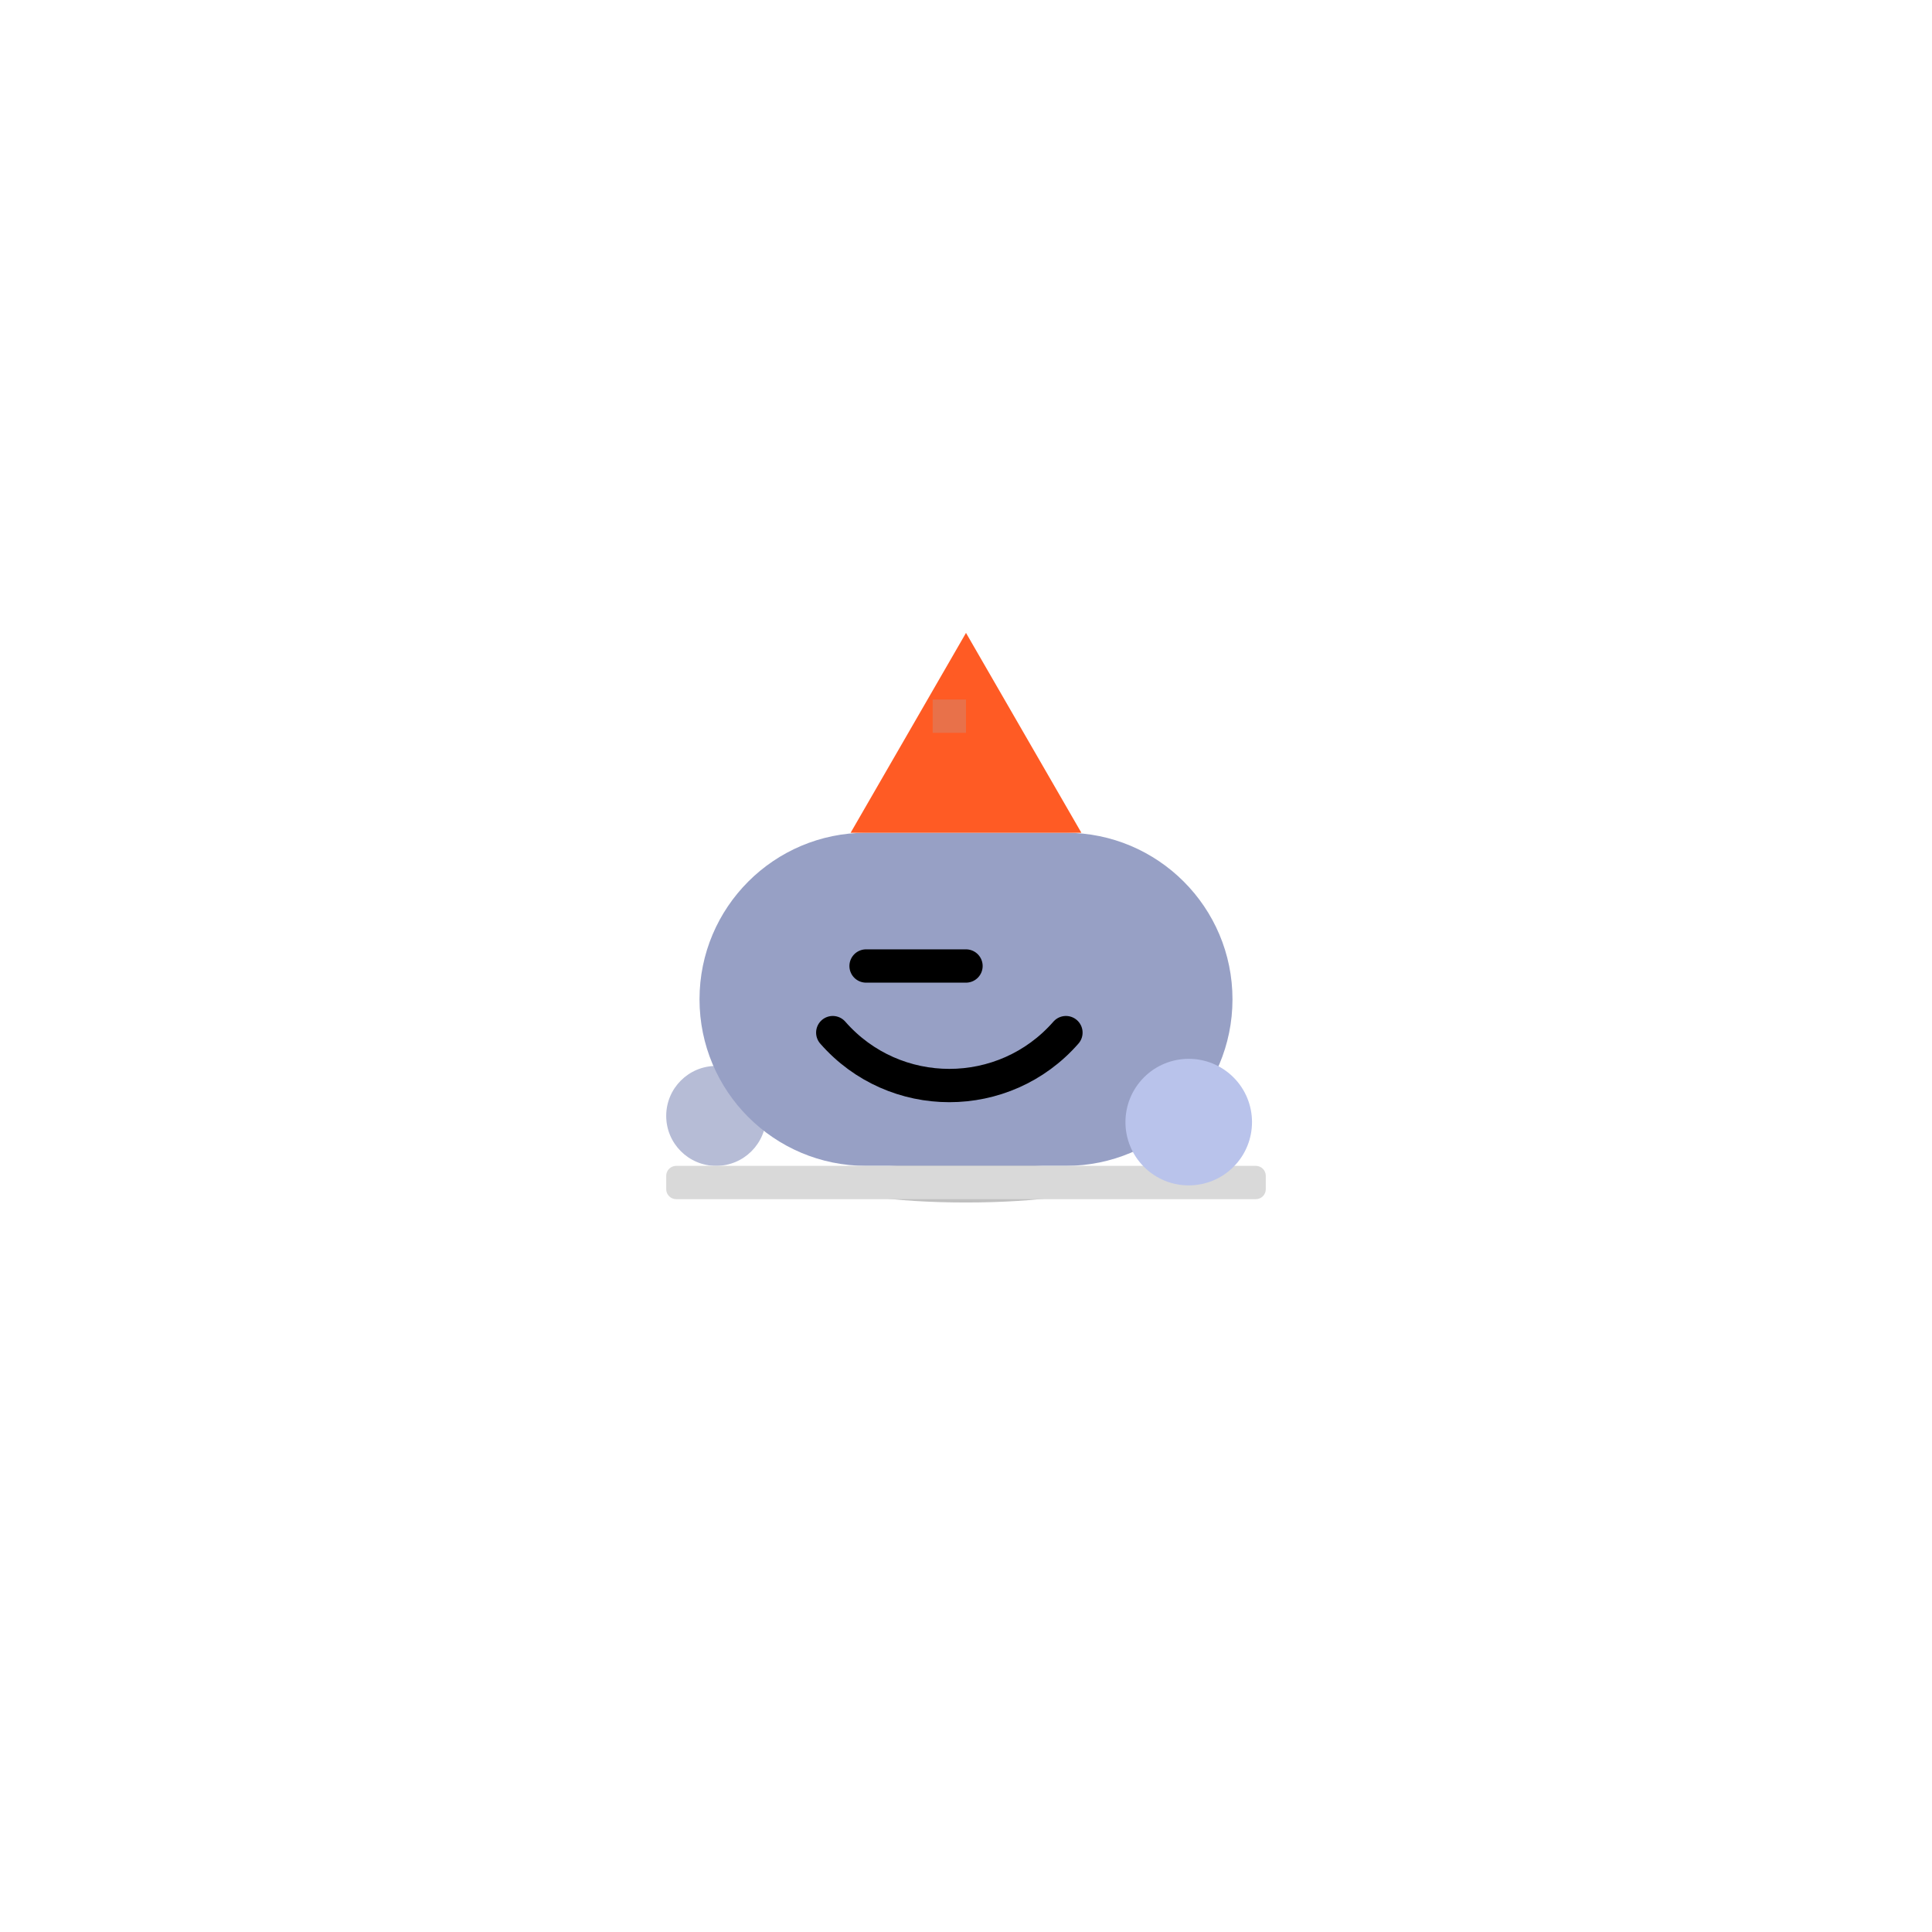
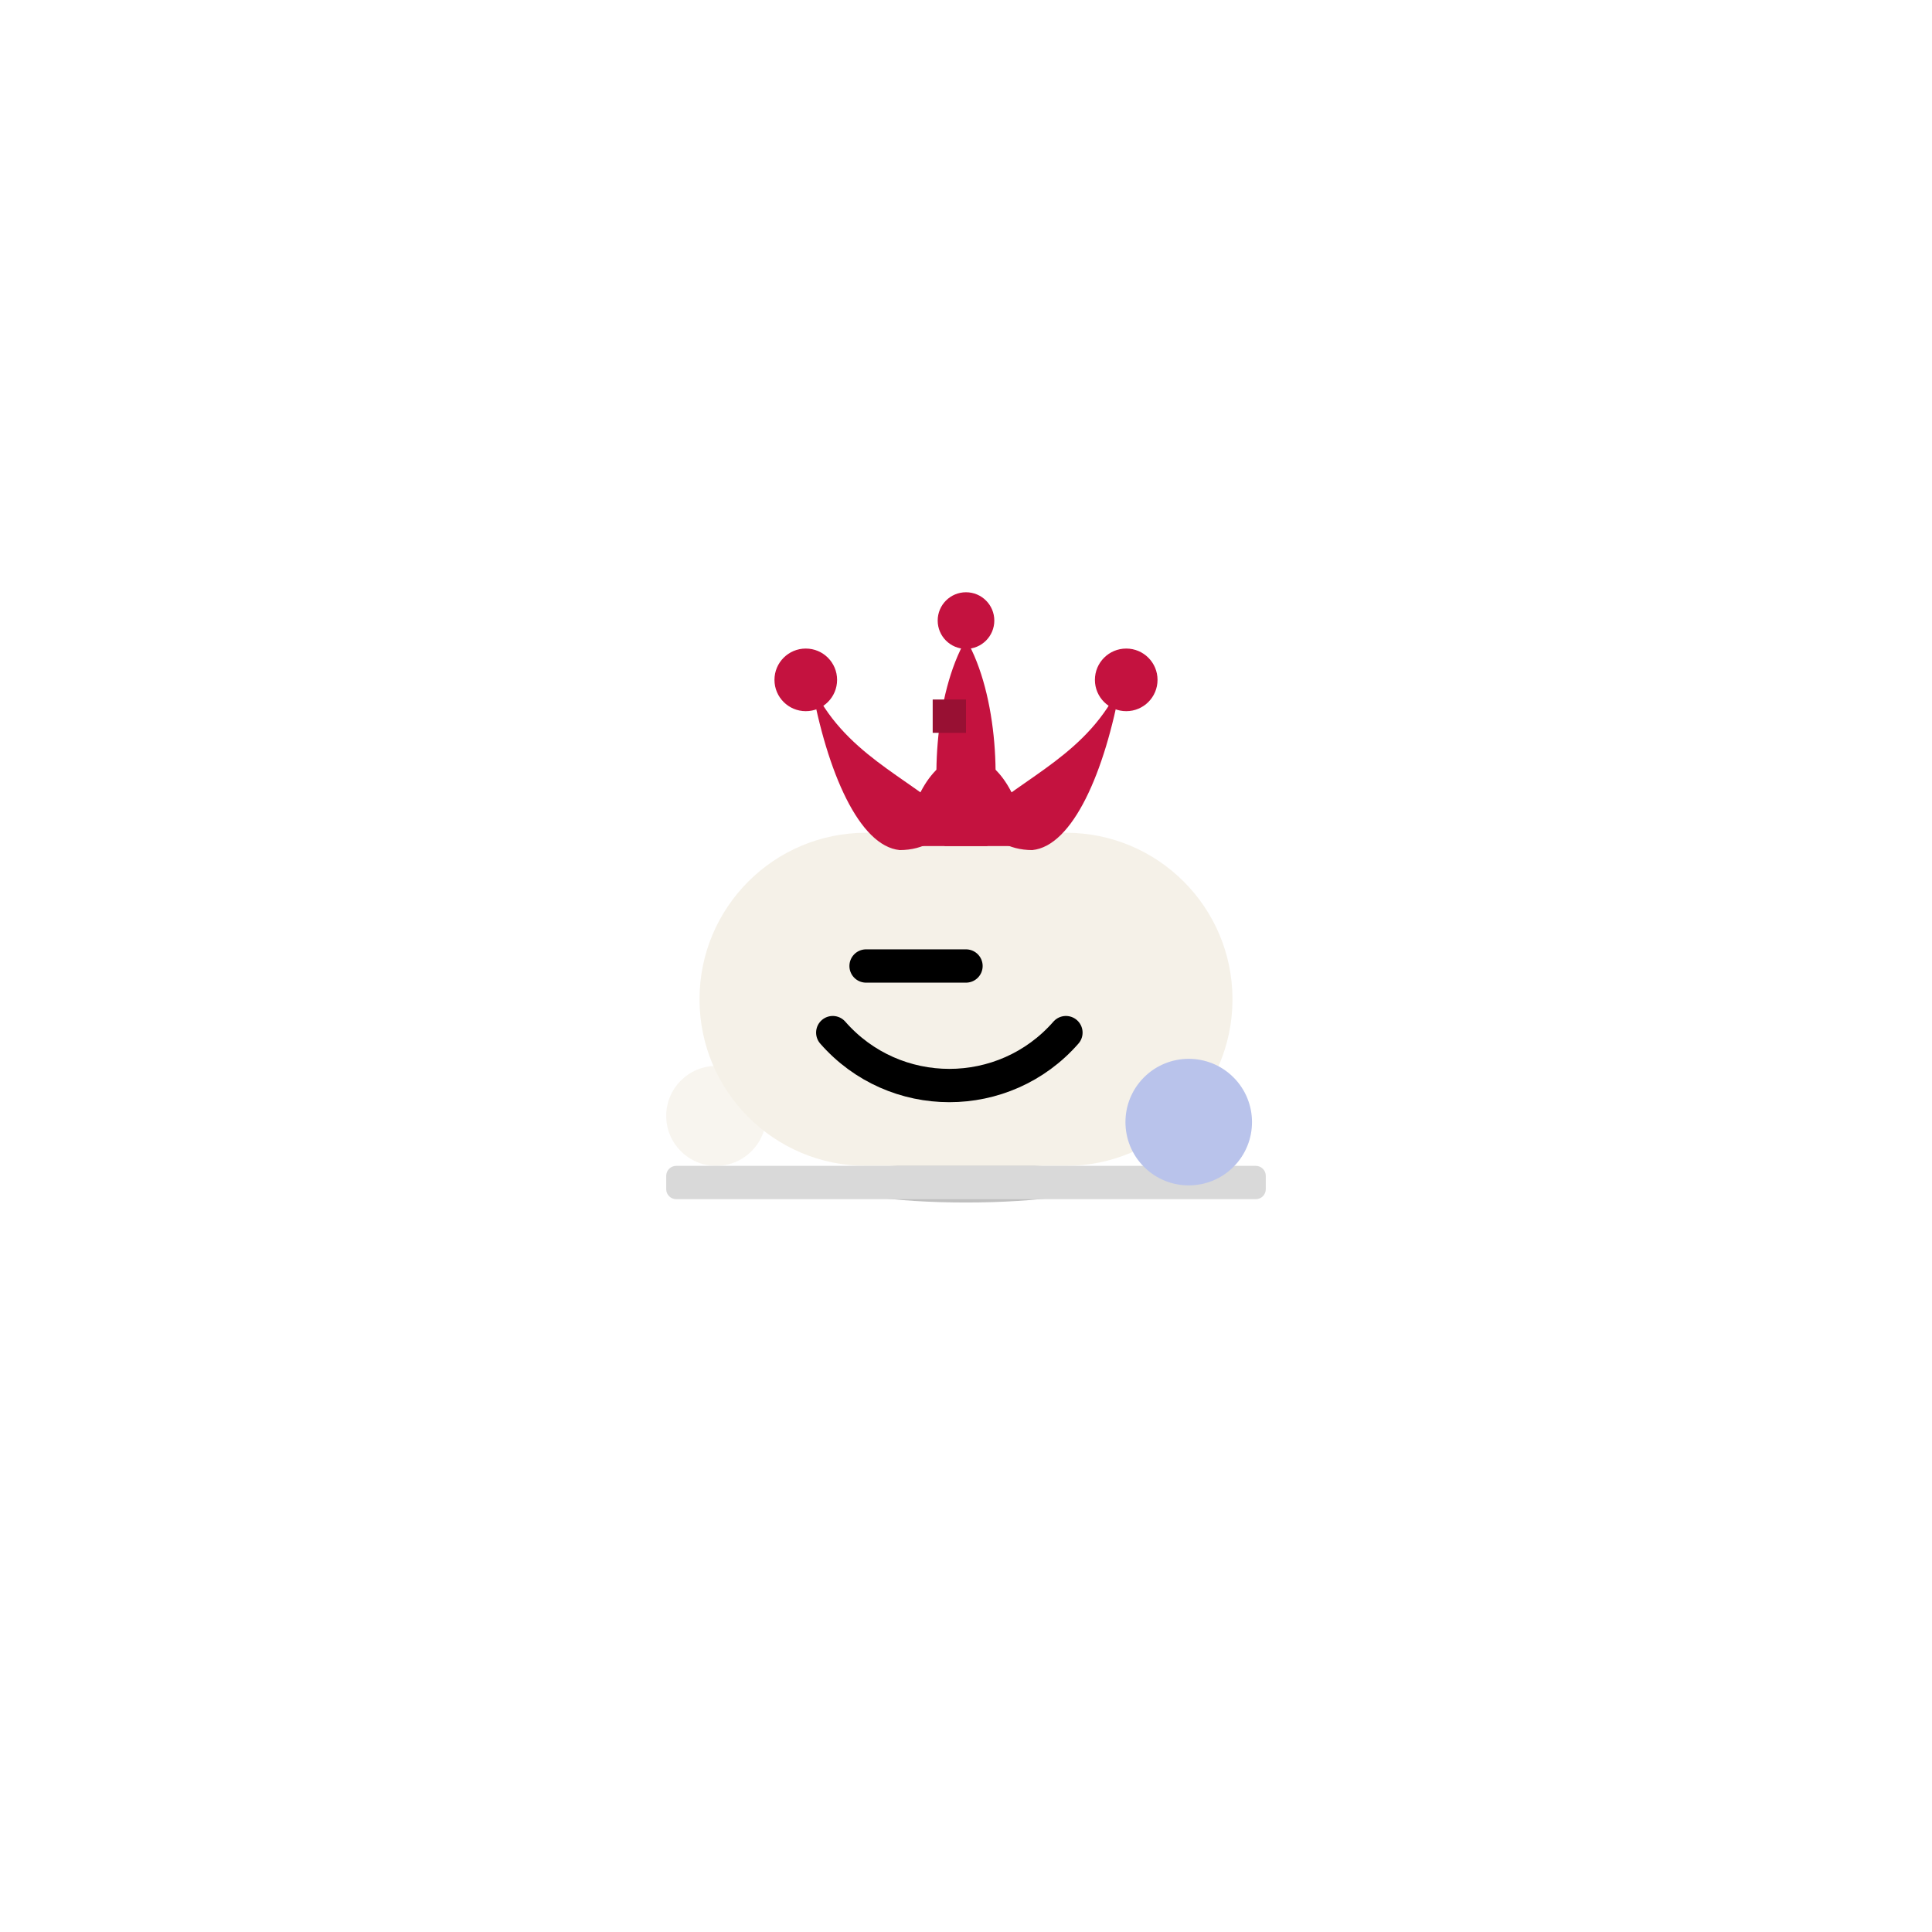
<svg xmlns="http://www.w3.org/2000/svg" viewBox="-18 -18 58 58" width="500" height="500" fill="none">
  <defs>
    <style>
      .sleep-body {
        transform-origin: 11px 15px;
        animation: sleep-breathe 4s ease-in-out infinite;
      }
      .sleeping-shadow {
        transform-origin: 11px 17.5px;
        animation: sleeping-shadow-pulse 4s ease-in-out infinite;
      }
      .sleep-z1 { animation: sleep-zzz1 5s ease-in-out infinite; animation-delay: 0s; opacity: 0; }
      .sleep-z2 { animation: sleep-zzz2 5s ease-in-out infinite; animation-delay: 1.6s; opacity: 0; }
      .sleep-z3 { animation: sleep-zzz3 5s ease-in-out infinite; animation-delay: 3.2s; opacity: 0; }
      @keyframes sleep-breathe {
        0%,100% { transform: scaleY(1) scaleX(1); }
        40%,60% { transform: scaleY(1.14) scaleX(0.94); }
      }
      @keyframes sleeping-shadow-pulse {
        0%,100% { transform: scaleX(1); opacity: 0.35; }
        40%,60% { transform: scaleX(1.08); opacity: 0.28; }
      }
      @keyframes sleep-zzz1 {
        0%   { opacity:0; transform: translate(14px,4px) scale(0.5); }
        15%  { opacity:0.9; }
        80%  { opacity:0.5; }
        100% { opacity:0; transform: translate(18px,-4px) scale(0.9); }
      }
      @keyframes sleep-zzz2 {
        0%   { opacity:0; transform: translate(16px,2px) scale(0.4); }
        15%  { opacity:0.85; }
        80%  { opacity:0.45; }
        100% { opacity:0; transform: translate(21px,-6px) scale(0.8); }
      }
      @keyframes sleep-zzz3 {
        0%   { opacity:0; transform: translate(12px,6px) scale(0.35); }
        15%  { opacity:0.8; }
        80%  { opacity:0.4; }
        100% { opacity:0; transform: translate(16px,-2px) scale(0.7); }
      }
    </style>
    <g id="sleep-pz">
      <rect x="0" y="0" width="3" height="0.7" />
      <rect x="1.6" y="0.7" width="0.8" height="0.8" />
      <rect x="0.7" y="1.5" width="0.8" height="0.8" />
      <rect x="0" y="2.3" width="3" height="0.7" />
    </g>
  </defs>
-   <use href="#sleep-pz" class="sleep-z1" fill="#8891b8" />
+   <use href="#sleep-pz" class="sleep-z1" fill="#c4123f" />
  <use href="#sleep-pz" class="sleep-z2" fill="#a0a8c8" />
  <use href="#sleep-pz" class="sleep-z3" fill="#c0c8e0" />
  <ellipse class="sleeping-shadow" cx="11" cy="17.5" rx="4" ry="0.6" fill="#c0c0c0" />
  <g class="sleep-body">
-     <rect x="2" y="14" width="3" height="3" rx="1.5" fill="#97A0C5" fill-opacity="0.7" />
-     <rect x="3" y="7" width="16" height="10" rx="5" fill="#97A0C5" />
-     <path d="M14.204 6.85L7.796 6.85L11 1.3L14.204 6.85Z" fill="#FF5B24" stroke="#FF5B24" stroke-width="0.3" />
-     <rect x="10" y="3" width="1" height="1" fill="#e8714a" />
+     <rect x="2" y="14" width="3" height="3" rx="1.5" fill="#f5f1e8" fill-opacity="0.7" />
+     <rect x="3" y="7" width="16" height="10" rx="5" fill="#f5f1e8" />
+     <g class="pet-hat" transform="translate(11.00 6.85) rotate(0.0)">
+       <path d="M-0.38 -0.28 C-1.76 -1.55 -3.68 -2.22 -4.65 -4.33 C-4.17 -1.66 -3.20 0.55 -1.99 0.67 C-1.28 0.67 -0.70 0.33 -0.38 -0.28 Z" fill="#c4123f" />
+       <path d="M0.38 -0.28 C1.76 -1.55 3.68 -2.22 4.65 -4.33 C4.17 -1.66 3.20 0.55 1.99 0.67 C1.28 0.67 0.70 0.33 0.38 -0.28 Z" fill="#c4123f" />
+       <path d="M-1.86 0.55 C-1.28 -3.05 1.28 -3.05 1.86 0.55 Z" fill="#c4123f" />
+       <path d="M0 -5.66 C-0.96 -4.00 -1.09 -1.11 -0.64 0.55 L0.64 0.55 C1.09 -1.11 0.96 -4.00 0 -5.66 Z" fill="#c4123f" />
+       <circle cx="-4.81" cy="-4.44" r="0.94" fill="#c4123f" />
+       <circle cx="4.81" cy="-4.44" r="0.94" fill="#c4123f" />
+       <circle cx="0" cy="-6.22" r="0.85" fill="#c4123f" />
+     </g>
+     <rect x="10" y="3" width="1" height="1" fill="#981033" />
    <rect x="2" y="17" width="18" height="1" rx="0.3" fill="#D9D9D9" />
    <path d="M16.34 14.346C17.08 13.603 18.283 13.6 19.027 14.34C19.77 15.08 19.773 16.283 19.033 17.027C18.293 17.77 17.09 17.773 16.346 17.033C15.603 16.293 15.6 15.09 16.34 14.346Z" fill="#B9C3EB" />
    <path d="M8 11H11" stroke="black" stroke-linecap="round" />
    <path d="M7 13C8.853 15.118 12.147 15.118 14 13" stroke="black" stroke-linecap="round" />
  </g>
</svg>
